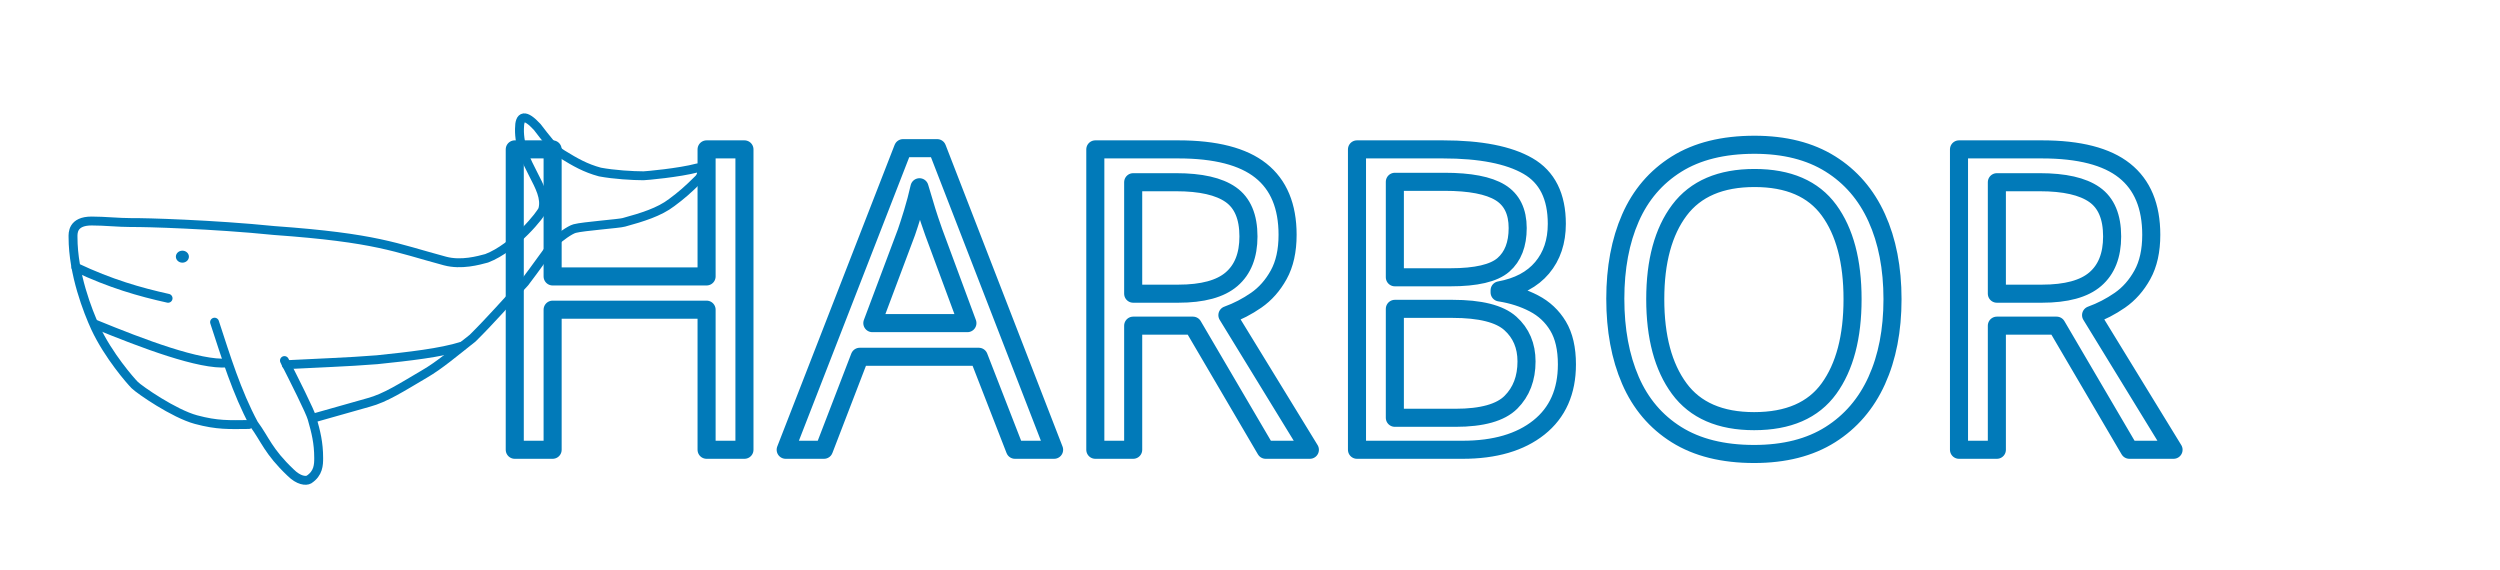
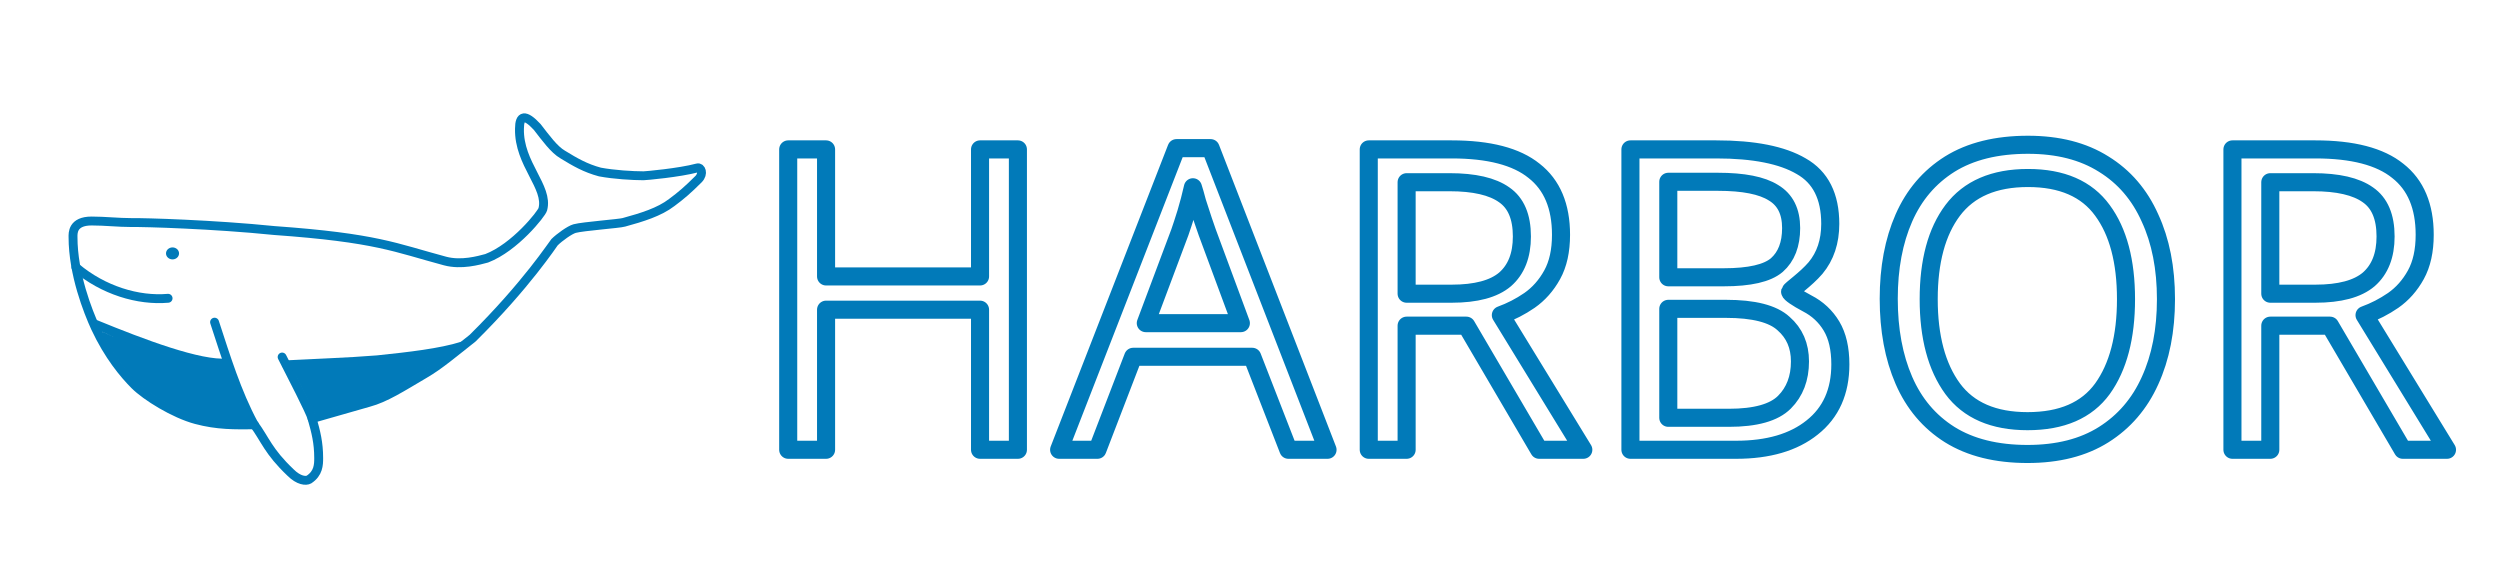
<svg xmlns="http://www.w3.org/2000/svg" width="281mm" height="64mm" viewBox="0 0 281 64" version="1.1" id="svg1" xml:space="preserve">
  <defs id="defs1" />
  <g id="layer2" style="display:inline">
-     <path style="opacity:1;fill:none;stroke:#017ab9;stroke-width:3.78;stroke-linecap:round;stroke-linejoin:round;stroke-dasharray:none;stroke-opacity:1" d="m 100.149,142.862 c 4.858,14.801 9.417,29.766 16.672,43.249 4.95,6.743 6.081,11.561 15.569,20.592 3.548,3.548 6.617,3.73 7.868,3.008 4.025,-2.636 4.123,-6.256 4.123,-9.136 0,-6.461 -1.175,-11.095 -2.788,-16.741 -0.817,-3.049 -7.779,-16.784 -11.758,-24.663" id="path2" transform="matrix(0.2645833,0,0,0.2645833,-2.38125,-1.5875)" />
-     <path style="opacity:1;fill:none;stroke:#017ab9;stroke-width:3.78;stroke-linecap:round;stroke-linejoin:round;stroke-dasharray:none;stroke-opacity:1" d="m 142.78,183.424 22.787,-6.446 c 7.185,-1.925 14.065,-6.412 23.719,-12.083 6.487,-3.746 12.748,-9.163 20.506,-15.247 7.724,-7.632 14.604,-15.575 22.124,-23.642 4.294,-5.57 11.662,-16.104 12.662,-17.104 2.034,-2.034 6.498,-5.251 8.545,-5.799 3.663,-0.982 19.083,-2.082 20.906,-2.653 7.708,-2.107 15.053,-4.358 20.327,-8.406 3.954,-2.924 6.819,-5.368 11.415,-9.964 2.302,-2.37 1.019,-5.153 -0.498,-4.747 -7.751,2.077 -21.954,3.342 -22.889,3.342 -4.644,-0.013 -12.52,-0.47 -18.519,-1.597 -6.148,-1.647 -10.584,-4.219 -15.832,-7.438 -3.65,-2.108 -7.194,-7.042 -10.821,-11.703 -5.146,-5.556 -7.532,-5.036 -7.532,0.781 -0.319,14.993 12.454,24.708 9.908,34.21 -0.497,1.856 -11.865,16.222 -23.835,20.802 -3.433,0.92 -10.765,3.012 -17.705,1.153 -21.303,-5.708 -28.924,-9.827 -72.573,-12.951 -25.713,-2.613 -55.237,-3.481 -60.605,-3.379 -5.628,0 -11.341,-0.663 -16.94,-0.663 -8.27,0 -7.909,5.277 -7.909,6.836 0,15.707 6.354,31.623 9.472,38.457 5.548,11.915 15.029,22.687 16.742,24.399 1.994,1.994 16.677,12.173 26.054,14.685 9.07,2.43 13.981,2.148 22.396,2.068" id="path3" transform="matrix(0.2645833,0,0,0.2645833,-2.38125,-1.5875)" />
+     <path style="opacity:1;fill:none;stroke:#017ab9;stroke-width:3.78;stroke-linecap:round;stroke-linejoin:round;stroke-dasharray:none;stroke-opacity:1" d="m 100.149,142.862 c 4.858,14.801 9.417,29.766 16.672,43.249 4.95,6.743 6.081,11.561 15.569,20.592 3.548,3.548 6.617,3.73 7.868,3.008 4.025,-2.636 4.123,-6.256 4.123,-9.136 0,-6.461 -1.175,-11.095 -2.788,-16.741 -0.817,-3.049 -8.762,-18.285 -12.741,-26.164" id="path2" transform="matrix(0.2645833,0,0,0.2645833,-2.38125,-1.5875)" />
+     <path style="opacity:1;fill:none;stroke:#017ab9;stroke-width:3.78;stroke-linecap:round;stroke-linejoin:round;stroke-dasharray:none;stroke-opacity:1" d="m 141.593,183.833 23.974,-6.856 c 7.185,-1.925 14.065,-6.412 23.719,-12.083 6.487,-3.746 12.748,-9.163 20.506,-15.247 22.924,-22.653 34.259,-40.22 34.786,-40.747 2.034,-2.034 6.498,-5.251 8.545,-5.799 3.663,-0.982 19.083,-2.082 20.906,-2.653 7.708,-2.107 15.053,-4.358 20.327,-8.406 3.954,-2.924 6.819,-5.368 11.415,-9.964 2.302,-2.37 1.019,-5.153 -0.498,-4.747 -7.751,2.077 -21.954,3.342 -22.889,3.342 -4.644,-0.013 -12.52,-0.47 -18.519,-1.597 -6.148,-1.647 -10.584,-4.219 -15.832,-7.438 -3.65,-2.108 -7.194,-7.042 -10.821,-11.703 -5.146,-5.556 -7.532,-5.036 -7.532,0.781 -0.319,14.993 12.454,24.708 9.908,34.21 -0.497,1.856 -11.865,16.222 -23.835,20.802 -3.433,0.92 -10.765,3.012 -17.705,1.153 -21.303,-5.708 -28.924,-9.827 -72.573,-12.951 -25.713,-2.613 -55.237,-3.481 -60.605,-3.379 -5.628,0 -11.341,-0.663 -16.94,-0.663 -8.27,0 -7.909,5.277 -7.909,6.836 0,15.707 6.354,31.623 9.472,38.457 5.548,11.915 12.159,19.817 16.742,24.399 4.761,4.761 16.677,12.173 26.054,14.685 9.07,2.43 16.38,2.286 24.796,2.206" id="path3" transform="matrix(0.2645833,0,0,0.2645833,-2.38125,-1.5875)" />
    <path style="opacity:1;fill:none;stroke:#017ab9;stroke-width:3.78;stroke-linecap:round;stroke-linejoin:round;stroke-dasharray:none;stroke-opacity:1" d="m 49.231,143.638 c 20.63,8.463 44.759,17.567 56.299,16.543" id="path4" transform="matrix(0.2645833,0,0,0.2645833,-2.38125,-1.5875)" />
-     <path style="opacity:1;fill:none;stroke:#017ab9;stroke-width:3.78;stroke-linecap:round;stroke-linejoin:round;stroke-dasharray:none;stroke-opacity:1" d="m 41.251,119.552 c 14.651,6.943 27.195,10.523 39.153,13.167" id="path5" transform="matrix(0.2645833,0,0,0.2645833,-2.38125,-1.5875)" />
-     <path style="opacity:1;fill:none;stroke:#017ab9;stroke-width:3.78;stroke-linecap:round;stroke-linejoin:round;stroke-dasharray:none;stroke-opacity:1" d="m 130.617,160.929 c 12.853,-0.702 25.706,-1.072 38.559,-2.109 13.646,-1.415 27.014,-2.917 36.1,-5.771" id="path6" transform="matrix(0.2645833,0,0,0.2645833,-2.38125,-1.5875)" />
-     <ellipse style="fill:#017ab9;fill-opacity:1;stroke:none;stroke-width:7.676;stroke-linecap:round;stroke-linejoin:round;stroke-opacity:1" id="path1" cx="72.306" cy="108.364" transform="matrix(0.1753183,0,0,0.2609732,7.824092,0.5695109)" rx="4.179" ry="2.583" />
+     <path style="opacity:1;fill:none;stroke:#017ab9;stroke-width:3.78;stroke-linecap:round;stroke-linejoin:round;stroke-dasharray:none;stroke-opacity:1" d="m 41.251,119.552 c 11.565,9.76 26.421,14.294 39.153,13.167" id="path5" transform="matrix(0.2645833,0,0,0.2645833,-2.38125,-1.5875)" />
+     <path style="opacity:1;fill:none;stroke:#017ab9;stroke-width:3.78;stroke-linecap:round;stroke-linejoin:round;stroke-dasharray:none;stroke-opacity:1" d="m 130.742,160.966 c 12.853,-0.702 25.706,-1.072 38.559,-2.109 13.646,-1.415 26.889,-2.954 35.975,-5.808" id="path6" transform="matrix(0.2645833,0,0,0.2645833,-2.38125,-1.5875)" />
+     <ellipse style="fill:#017ab9;fill-opacity:1;stroke:none;stroke-width:1.642;stroke-linecap:round;stroke-linejoin:round;stroke-opacity:1" id="path1" cx="19.392" cy="28.483" rx="0.733" ry="0.674" />
+     <path style="fill:#017ab9;fill-opacity:1;stroke:#017ab9;stroke-width:1.018;stroke-linecap:square;stroke-opacity:1" d="m 97.608,178.421 c -5.722,-0.25 -11.322,-1.204 -15.921,-2.715 -6.072,-1.994 -14.359,-6.524 -20.081,-10.976 -4.372,-3.402 -10.089,-10.226 -14.258,-17.017 -1.351,-2.201 -3.706,-6.403 -3.63,-6.479 0.02,-0.02 1.888,0.704 4.151,1.61 13.484,5.399 26.847,9.894 34.847,11.723 4.287,0.98 7.375,1.447 10.918,1.649 l 1.886,0.108 1.215,3.328 c 2.346,6.428 4.988,12.741 7.078,16.916 l 1.011,2.02 -2.259,-0.025 c -1.243,-0.013 -3.474,-0.077 -4.958,-0.142 z" id="path9" transform="scale(0.2645833)" />
+     <path style="fill:#017ab9;fill-opacity:1;stroke:#017ab9;stroke-width:1.018;stroke-linecap:square;stroke-opacity:1" d="m 133.671,175.042 c -0.442,-1.164 -2.88,-6.324 -5.632,-11.924 -1.7,-3.46 -4.036,-6.882 -3.825,-6.92 0.028,-0.005 3.345,0.444 6.439,0.298 22.423,-1.058 27.523,-1.388 35.776,-2.316 8.658,-0.974 13.016,-1.561 18.215,-2.455 1.762,-0.303 4.24,-0.869 4.306,-0.869 0.173,0 -4.024,2.674 -6.163,4.114 -2.12,1.427 -12.042,7.315 -15.843,9.401 -5.748,3.155 -6.766,3.523 -20.921,7.562 -6.493,1.853 -11.894,3.403 -12.001,3.443 -0.108,0.041 -0.266,-0.11 -0.351,-0.335 z" id="path10" transform="scale(0.2645833)" />
  </g>
  <g id="layer3" style="stroke:#000000;stroke-width:0.9;stroke-dasharray:none;stroke-opacity:1">
-     <text xml:space="preserve" style="display:inline;font-size:192px;font-family:'Noto Sans';-inkscape-font-specification:'Noto Sans';text-align:center;text-anchor:middle;opacity:1;fill:none;fill-opacity:1;stroke:#017ab9;stroke-width:8.247;stroke-linecap:round;stroke-linejoin:round;stroke-dasharray:none;stroke-opacity:1" x="381.125" y="124.774" id="text6" transform="matrix(0.2462796,0,0,0.2462796,86.01587,19.82488)">
-       <tspan id="tspan6" x="381.125" y="124.774" style="font-size:192px;fill:none;fill-opacity:1;stroke:#017ab9;stroke-width:8.247;stroke-dasharray:none;stroke-opacity:1">HARBOR</tspan>
-     </text>
+     <path d="M 115.301,124.774 H 98.021 v -63.936 h -70.272 v 63.936 h -17.28 v -137.088 h 17.28 v 57.984 h 70.272 v -57.984 h 17.28 z m 123.456,0 -16.512,-42.432 h -54.336 l -16.32,42.432 h -17.472 l 53.568,-137.664 h 15.552 l 53.376,137.664 z m -37.056,-99.264 c -0.384,-1.024 -1.024,-2.88 -1.92,-5.568 -0.896,-2.688 -1.792,-5.44 -2.688,-8.256 -0.768,-2.944 -1.408,-5.184 -1.92,-6.72 -0.896,3.968 -1.92,7.872 -3.072,11.712 -1.152,3.712 -2.112,6.656 -2.88,8.832 l -15.552,41.472 h 43.392 z m 111.552,-37.824 c 17.024,0 29.568,3.264 37.632,9.792 8.192,6.4 12.288,16.128 12.288,29.184 0,7.296 -1.344,13.376 -4.032,18.24 -2.688,4.864 -6.144,8.768 -10.368,11.712 -4.096,2.816 -8.448,5.056 -13.056,6.72 l 37.632,61.44 h -20.16 l -33.216,-56.64 h -27.264 v 56.64 h -17.28 v -137.088 z m -0.96,14.976 h -19.584 V 53.542 h 20.544 c 11.136,0 19.264,-2.176 24.384,-6.528 5.12,-4.48 7.68,-11.008 7.68,-19.584 0,-8.96 -2.688,-15.296 -8.064,-19.008 -5.376,-3.84 -13.696,-5.76 -24.96,-5.76 z M 434.021,-12.314 c 17.152,0 30.08,2.56 38.784,7.68 8.832,4.992 13.248,13.76 13.248,26.304 0,8.064 -2.24,14.784 -6.72,20.16 -4.48,5.248 -11.364,9.855 -11.61,10.77 0,0.719 3.162,2.926 7.77,5.358 4.736,2.432 8.448,5.888 11.136,10.368 2.688,4.48 4.032,10.304 4.032,17.472 0,12.416 -4.288,22.016 -12.864,28.8 -8.448,6.784 -20.032,10.176 -34.752,10.176 h -48.192 v -137.088 z m 3.456,58.368 c 11.776,0 19.84,-1.856 24.192,-5.568 4.352,-3.84 6.528,-9.472 6.528,-16.896 0,-7.552 -2.688,-12.928 -8.064,-16.128 -5.248,-3.328 -13.696,-4.992 -25.344,-4.992 H 412.133 V 46.054 Z m -25.344,14.4 v 49.728 h 27.648 c 12.16,0 20.608,-2.368 25.344,-7.104 4.736,-4.736 7.104,-10.944 7.104,-18.624 0,-7.168 -2.496,-12.928 -7.488,-17.28 -4.864,-4.48 -13.632,-6.72 -26.304,-6.72 z m 227.136,-4.416 c 0,14.208 -2.432,26.624 -7.296,37.248 -4.736,10.496 -11.776,18.688 -21.12,24.576 -9.344,5.888 -20.928,8.832 -34.752,8.832 -14.208,0 -26.048,-2.944 -35.52,-8.832 -9.344,-5.888 -16.32,-14.144 -20.928,-24.768 -4.608,-10.624 -6.912,-23.04 -6.912,-37.248 0,-14.08 2.304,-26.368 6.912,-36.864 4.608,-10.496 11.584,-18.688 20.928,-24.576 9.472,-5.888 21.376,-8.832 35.712,-8.832 13.696,0 25.216,2.944 34.56,8.832 9.344,5.76 16.384,13.952 21.12,24.576 4.864,10.496 7.296,22.848 7.296,37.056 z m -108.288,0 c 0,17.28 3.648,30.912 10.944,40.896 7.296,9.856 18.688,14.784 34.176,14.784 15.616,0 27.008,-4.928 34.176,-14.784 7.168,-9.984 10.752,-23.616 10.752,-40.896 0,-17.28 -3.584,-30.784 -10.752,-40.512 -7.168,-9.856 -18.496,-14.784 -33.984,-14.784 -15.488,0 -26.944,4.928 -34.368,14.784 -7.296,9.728 -10.944,23.232 -10.944,40.512 z m 176.448,-68.352 c 17.024,0 29.568,3.264 37.632,9.792 8.192,6.4 12.288,16.128 12.288,29.184 0,7.296 -1.344,13.376 -4.032,18.24 -2.688,4.864 -6.144,8.768 -10.368,11.712 -4.096,2.816 -8.448,5.056 -13.056,6.72 l 37.632,61.44 h -20.16 l -33.216,-56.64 h -27.264 v 56.64 h -17.28 v -137.088 z m -0.96,14.976 h -19.584 V 53.542 h 20.544 c 11.136,0 19.264,-2.176 24.384,-6.528 5.12,-4.48 7.68,-11.008 7.68,-19.584 0,-8.96 -2.688,-15.296 -8.064,-19.008 -5.376,-3.84 -13.696,-5.76 -24.96,-5.76 z" id="text6" style="font-size:192px;font-family:'Noto Sans';-inkscape-font-specification:'Noto Sans';text-align:center;text-anchor:middle;fill:none;stroke:#017ab9;stroke-width:8.247;stroke-linecap:round;stroke-linejoin:round" transform="matrix(0.2462796,0,0,0.2462796,86.01587,19.82488)" aria-label="HARBOR" />
  </g>
</svg>
